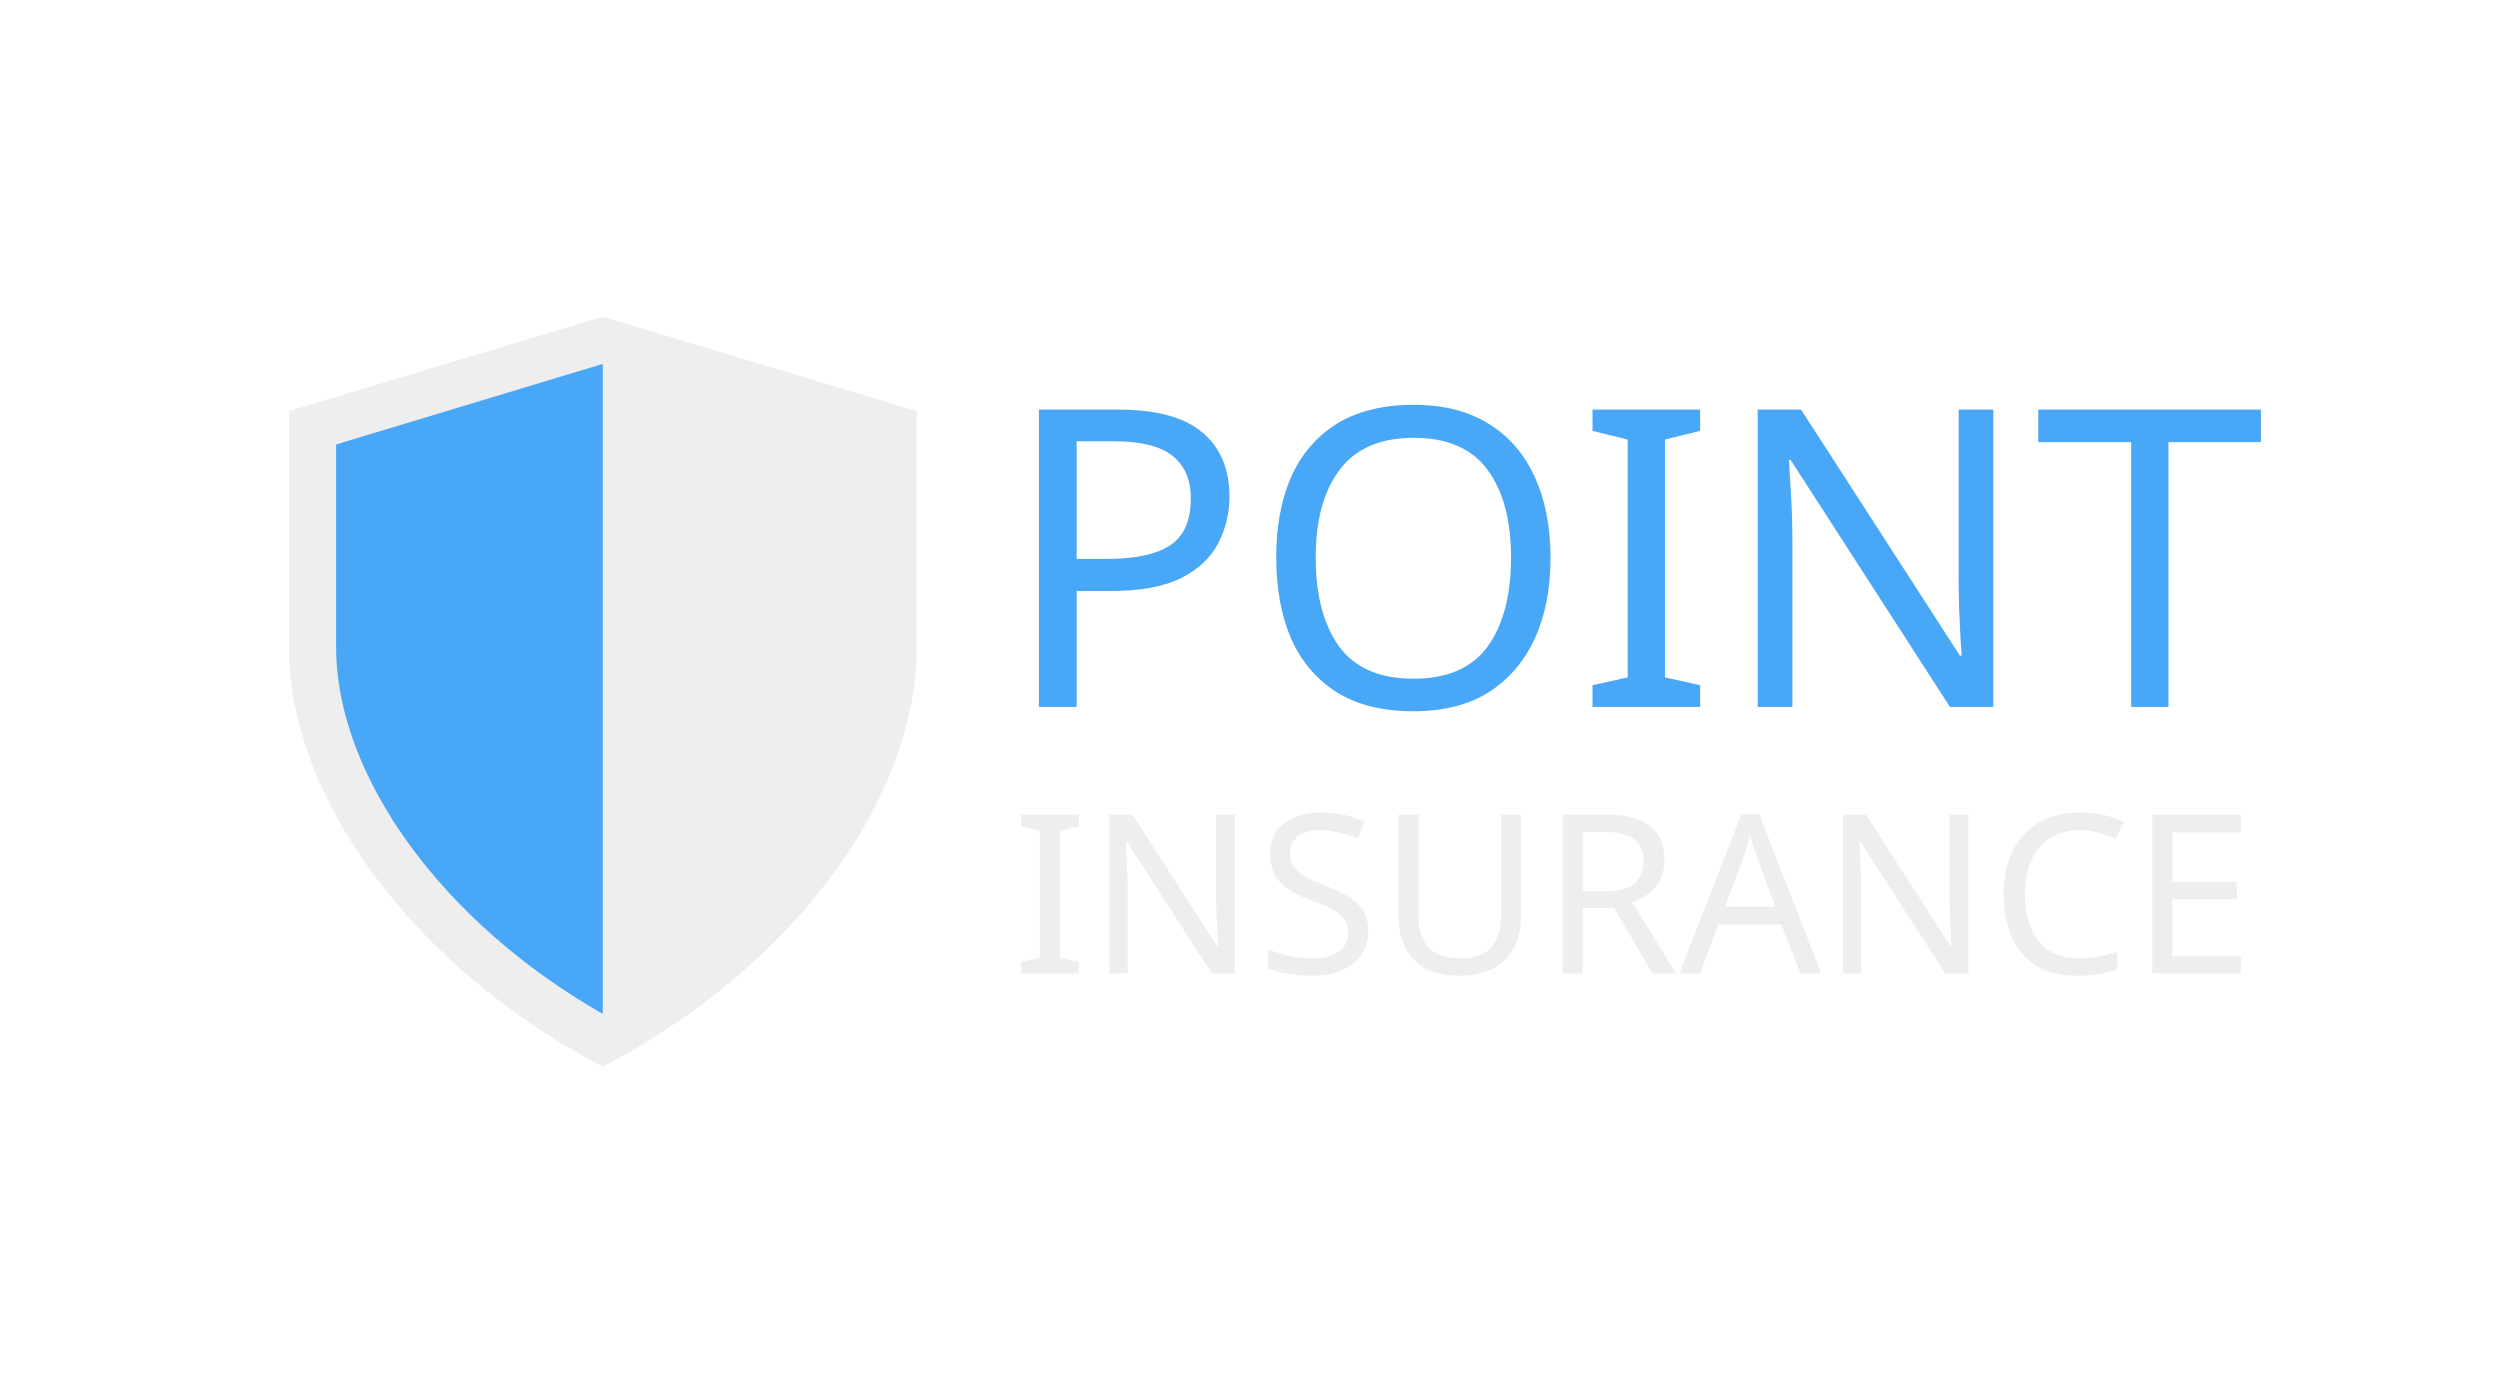
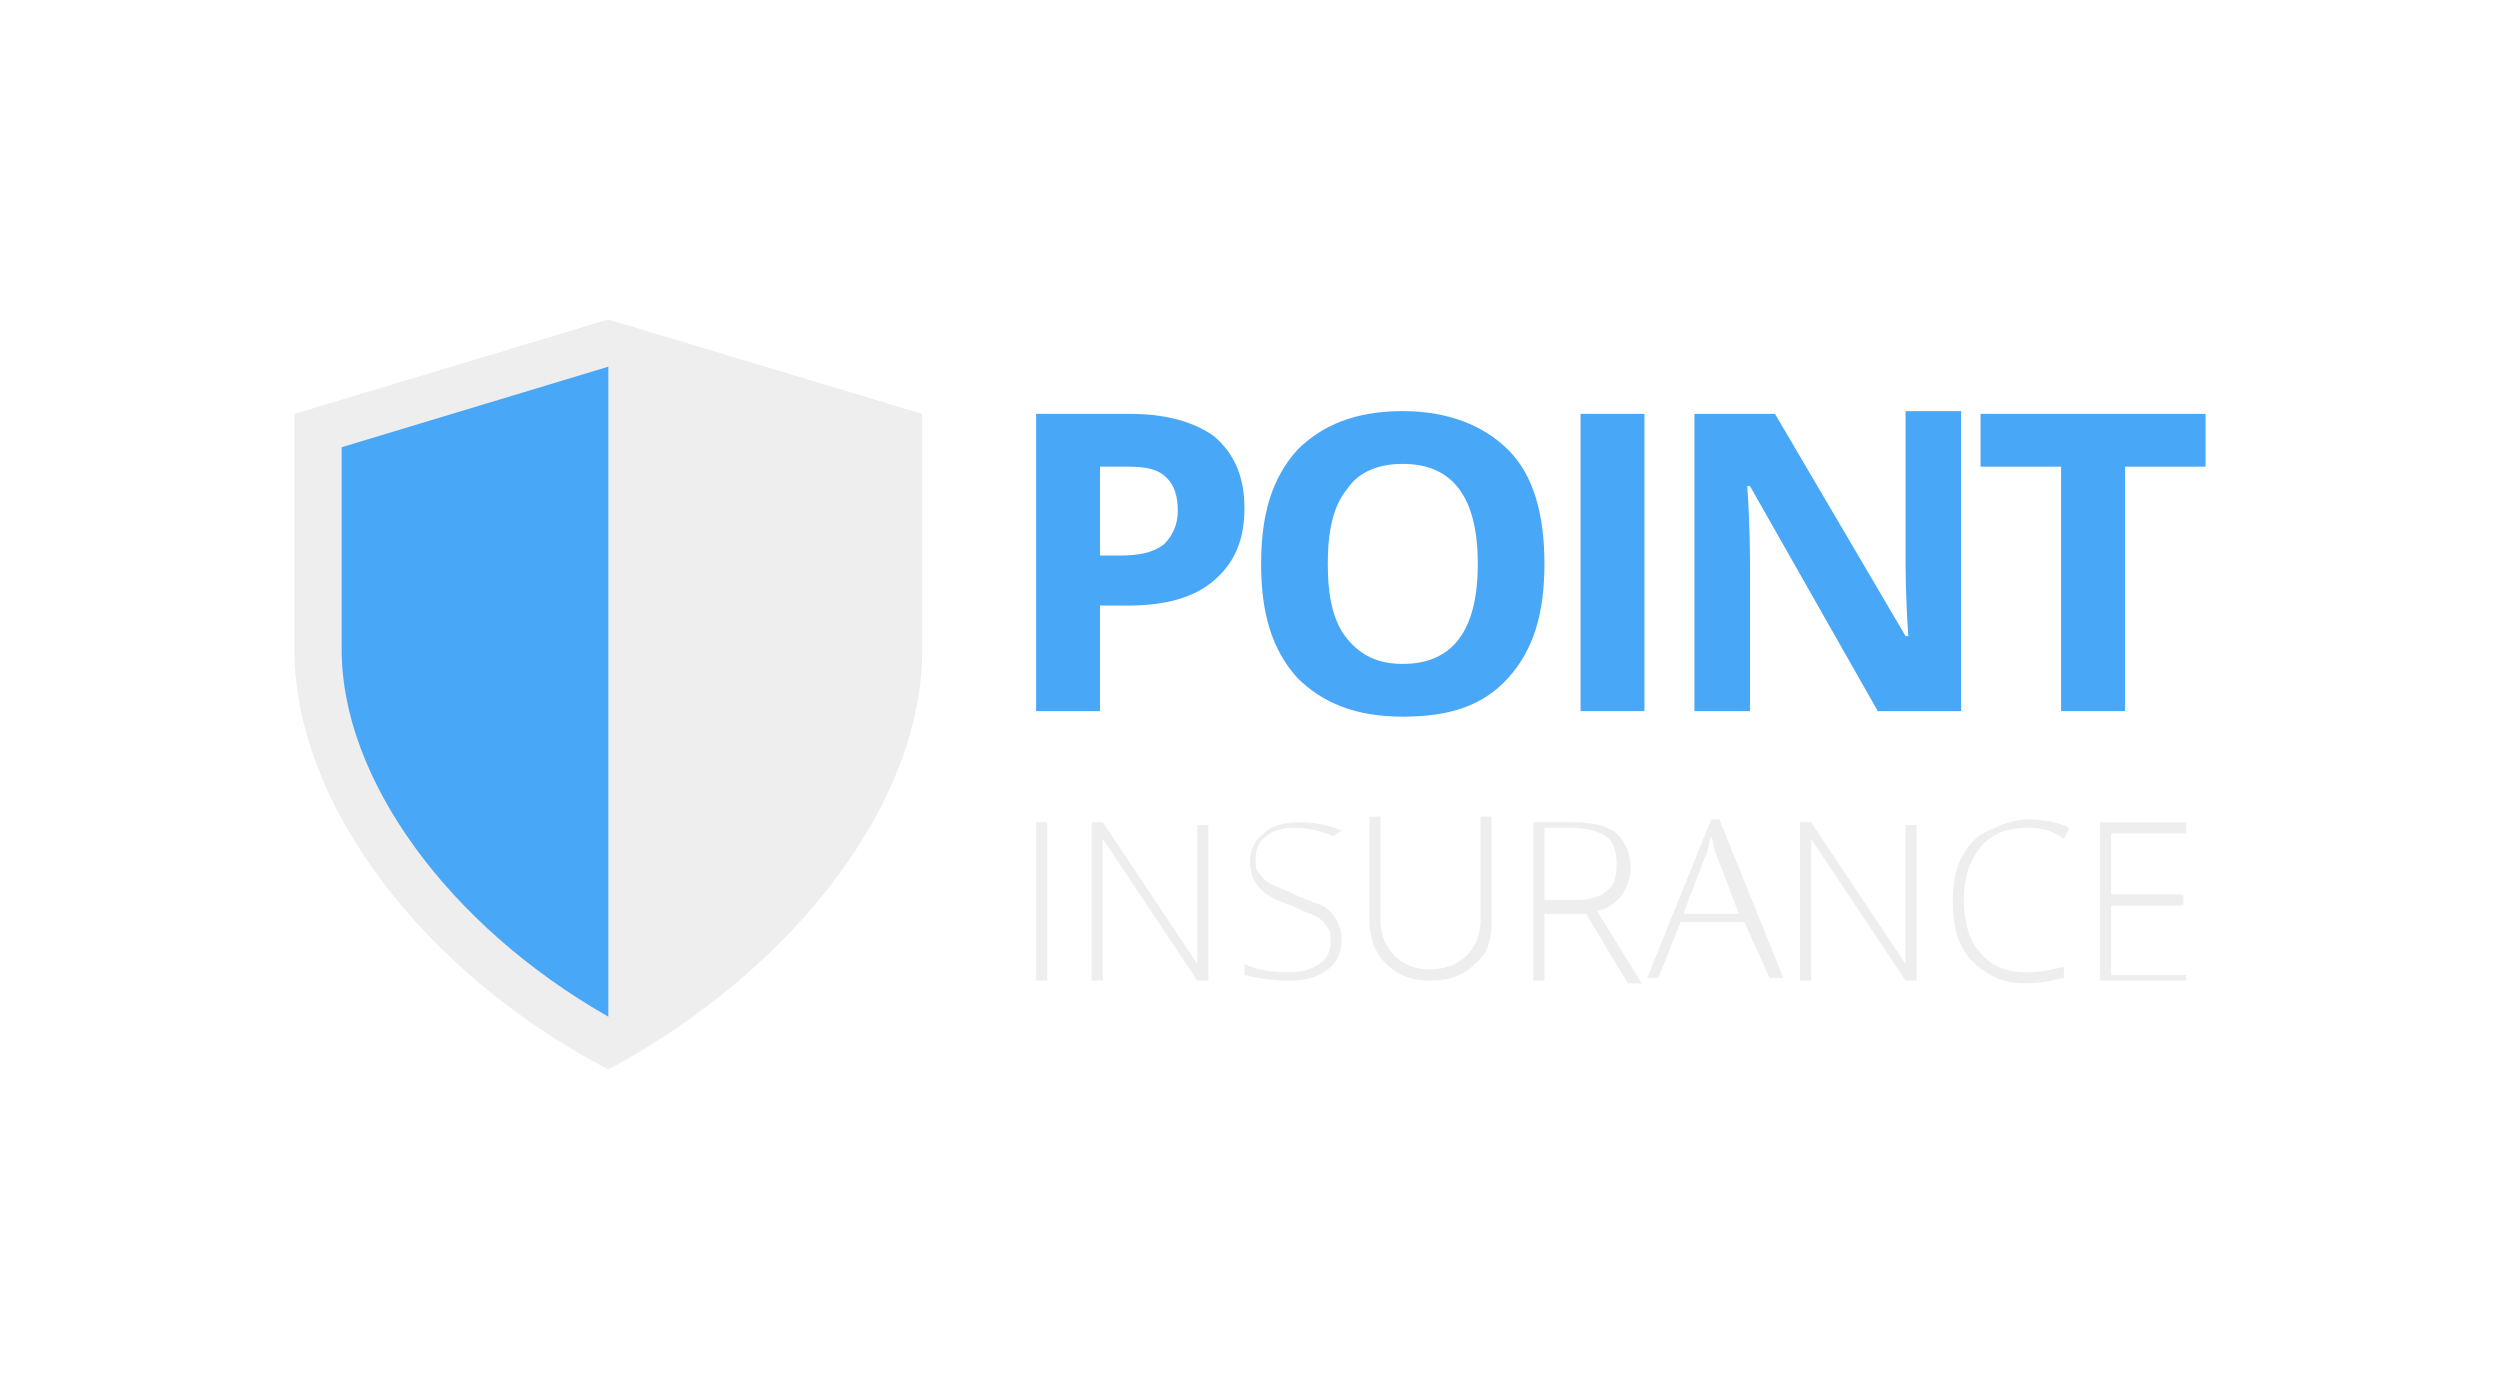
<svg xmlns="http://www.w3.org/2000/svg" version="1.1" id="main" x="0px" y="0px" viewBox="0 0 90 50" style="enable-background:new 0 0 90 50;" xml:space="preserve">
  <style type="text/css">
	.st0{fill:#49A7F7;}
- 	.st1{font-family:'OpenSans-Bold';}
- 	.st2{font-size:15px;}
- 	.st3{fill:#EEEEEE;}
- 	.st4{font-family:'OpenSans-Light';}
- 	.st5{font-size:8px;}
+ 	.st1{fill:#EEEEEE;}
</style>
-   <text transform="matrix(1 0 0 1 35.9478 25.4486)">
-     <tspan x="0" y="0" class="st0 st1 st2">POINT </tspan>
-     <tspan x="0.5" y="9.6" class="st3 st4 st5">INSURANCE</tspan>
-   </text>
  <g>
    <g>
-       <path class="st0" d="M21.9,12.4l10.3,3.1v7.7c0,5-4.2,10.5-10.3,13.7c-6.1-3.2-10.3-8.7-10.3-13.7v-7.7L21.9,12.4z M21.9,35.2    c5.2-3,8.7-7.8,8.7-12v-6.6L21.9,14V35.2z" />
+       <path class="st0" d="M22.1,12.5l10.3,3.1v7.7c0,5-4.2,10.5-10.3,13.7c-6.1-3.2-10.3-8.7-10.3-13.7v-7.7L22.1,12.5z M22.1,35.3    c5.2-3,8.7-7.8,8.7-12v-6.6l-8.7-2.6C22.1,14.1,22.1,35.3,22.1,35.3z" />
    </g>
  </g>
  <g>
-     <path class="st3" d="M21.7,11.4l-11.3,3.4v8.5c0,5.5,4.6,11.6,11.3,15.1C28.4,34.9,33,28.9,33,23.3v-8.5L21.7,11.4z M21.7,36.5   c-5.8-3.3-9.6-8.6-9.6-13.2v-7.3l9.6-2.9V36.5z" />
+     <path class="st1" d="M21.9,11.5l-11.3,3.4v8.5c0,5.5,4.6,11.6,11.3,15.1c6.7-3.6,11.3-9.6,11.3-15.1v-8.5L21.9,11.5z M21.9,36.6   c-5.8-3.3-9.6-8.6-9.6-13.2v-7.3l9.6-2.9V36.6z" />
+   </g>
+   <g>
+     <path class="st0" d="M44.8,18.3c0,1.2-0.4,2-1.1,2.6c-0.7,0.6-1.7,0.9-3.1,0.9h-1v3.8h-2.3V14.9h3.4c1.3,0,2.3,0.3,3,0.8   C44.4,16.3,44.8,17.1,44.8,18.3z M39.6,20h0.7c0.7,0,1.2-0.1,1.6-0.4c0.3-0.3,0.5-0.7,0.5-1.2c0-0.5-0.1-0.9-0.4-1.2   c-0.3-0.3-0.7-0.4-1.4-0.4h-1V20z" />
+     <path class="st0" d="M55.6,20.3c0,1.8-0.4,3.1-1.3,4.1c-0.9,1-2.1,1.4-3.8,1.4s-2.9-0.5-3.8-1.4c-0.9-1-1.3-2.3-1.3-4.1   c0-1.8,0.4-3.1,1.3-4.1c0.9-0.9,2.1-1.4,3.8-1.4c1.6,0,2.9,0.5,3.8,1.4C55.2,17.1,55.6,18.5,55.6,20.3z M47.8,20.3   c0,1.2,0.2,2.1,0.7,2.7c0.5,0.6,1.1,0.9,2,0.9c1.8,0,2.7-1.2,2.7-3.6c0-2.4-0.9-3.6-2.7-3.6c-0.9,0-1.6,0.3-2,0.9   C48,18.2,47.8,19.1,47.8,20.3z" />
+     <path class="st0" d="M56.9,25.6V14.9h2.3v10.7H56.9z" />
+     <path class="st0" d="M70.5,25.6h-2.9L63,17.5h-0.1c0.1,1.4,0.1,2.5,0.1,3.1v5h-2V14.9h2.9l4.7,8h0.1c-0.1-1.4-0.1-2.4-0.1-3v-5.1h2   V25.6z" />
+     <path class="st0" d="M76.5,25.6h-2.3v-8.8h-2.9v-1.9h8.1v1.9h-2.9V25.6z" />
+     <path class="st1" d="M37.3,35.3v-5.7h0.4v5.7H37.3z" />
+     <path class="st1" d="M43.5,35.3h-0.4l-3.4-5.1h0c0,0.6,0,1.1,0,1.4v3.7h-0.4v-5.7h0.4l3.4,5.1h0c0-0.5,0-0.9,0-1.3v-3.7h0.4V35.3z" />
+     <path class="st1" d="M48.3,33.8c0,0.5-0.2,0.9-0.5,1.1c-0.4,0.3-0.8,0.4-1.4,0.4c-0.7,0-1.2-0.1-1.6-0.2v-0.4   c0.4,0.2,0.9,0.3,1.6,0.3c0.5,0,0.8-0.1,1.1-0.3c0.3-0.2,0.4-0.5,0.4-0.8c0-0.2,0-0.4-0.1-0.5c-0.1-0.1-0.2-0.3-0.4-0.4   c-0.2-0.1-0.5-0.2-0.9-0.4c-0.6-0.2-1-0.4-1.2-0.7c-0.2-0.2-0.3-0.5-0.3-0.9c0-0.4,0.2-0.8,0.5-1c0.3-0.3,0.8-0.4,1.3-0.4   c0.5,0,1,0.1,1.5,0.3L48,30.1c-0.5-0.2-0.9-0.3-1.4-0.3c-0.4,0-0.8,0.1-1,0.3c-0.3,0.2-0.4,0.5-0.4,0.8c0,0.2,0,0.4,0.1,0.5   c0.1,0.1,0.2,0.3,0.4,0.4c0.2,0.1,0.5,0.2,0.9,0.4c0.4,0.2,0.8,0.3,1,0.4c0.2,0.1,0.4,0.3,0.5,0.5C48.2,33.3,48.3,33.5,48.3,33.8z" />
+     <path class="st1" d="M53.7,29.5v3.7c0,0.7-0.2,1.2-0.6,1.5c-0.4,0.4-0.9,0.6-1.6,0.6c-0.7,0-1.2-0.2-1.6-0.6s-0.6-0.9-0.6-1.6v-3.7   h0.4v3.7c0,0.6,0.2,1,0.5,1.3c0.3,0.3,0.7,0.5,1.3,0.5c0.5,0,1-0.2,1.3-0.5c0.3-0.3,0.5-0.7,0.5-1.3v-3.7H53.7z" />
+     <path class="st1" d="M55.6,32.8v2.5h-0.4v-5.7h1.4c0.7,0,1.2,0.1,1.6,0.4c0.3,0.3,0.5,0.7,0.5,1.2c0,0.4-0.1,0.7-0.3,1   c-0.2,0.3-0.5,0.5-0.9,0.6l1.6,2.6h-0.5l-1.5-2.5H55.6z M55.6,32.4h1.1c0.5,0,0.9-0.1,1.1-0.3c0.3-0.2,0.4-0.5,0.4-1   c0-0.4-0.1-0.8-0.4-1c-0.3-0.2-0.7-0.3-1.3-0.3h-0.9V32.4z" />
+     <path class="st1" d="M62.8,33.2h-2.3l-0.8,2h-0.4l2.3-5.7h0.3l2.3,5.7h-0.5L62.8,33.2z M60.6,32.9h2l-0.8-2.1   c-0.1-0.2-0.1-0.4-0.2-0.7c-0.1,0.3-0.1,0.5-0.2,0.7L60.6,32.9z" />
+     <path class="st1" d="M69,35.3h-0.4l-3.4-5.1h0c0,0.6,0,1.1,0,1.4v3.7h-0.4v-5.7h0.4l3.4,5.1h0c0-0.5,0-0.9,0-1.3v-3.7H69V35.3z" />
+     <path class="st1" d="M73,29.8c-0.7,0-1.3,0.2-1.7,0.7c-0.4,0.5-0.6,1.1-0.6,1.9c0,0.8,0.2,1.5,0.6,1.9c0.4,0.5,0.9,0.7,1.7,0.7   c0.5,0,0.9-0.1,1.3-0.2v0.4c-0.4,0.1-0.9,0.2-1.4,0.2c-0.8,0-1.4-0.3-1.9-0.8c-0.5-0.5-0.7-1.2-0.7-2.2c0-0.6,0.1-1.1,0.3-1.5   c0.2-0.4,0.5-0.8,1-1c0.4-0.2,0.9-0.4,1.4-0.4c0.6,0,1.1,0.1,1.5,0.3l-0.2,0.4C73.9,29.9,73.5,29.8,73,29.8z" />
+     <path class="st1" d="M78.7,35.3h-3.1v-5.7h3.1v0.4H76v2.2h2.6v0.4H76v2.5h2.7V35.3z" />
  </g>
</svg>
